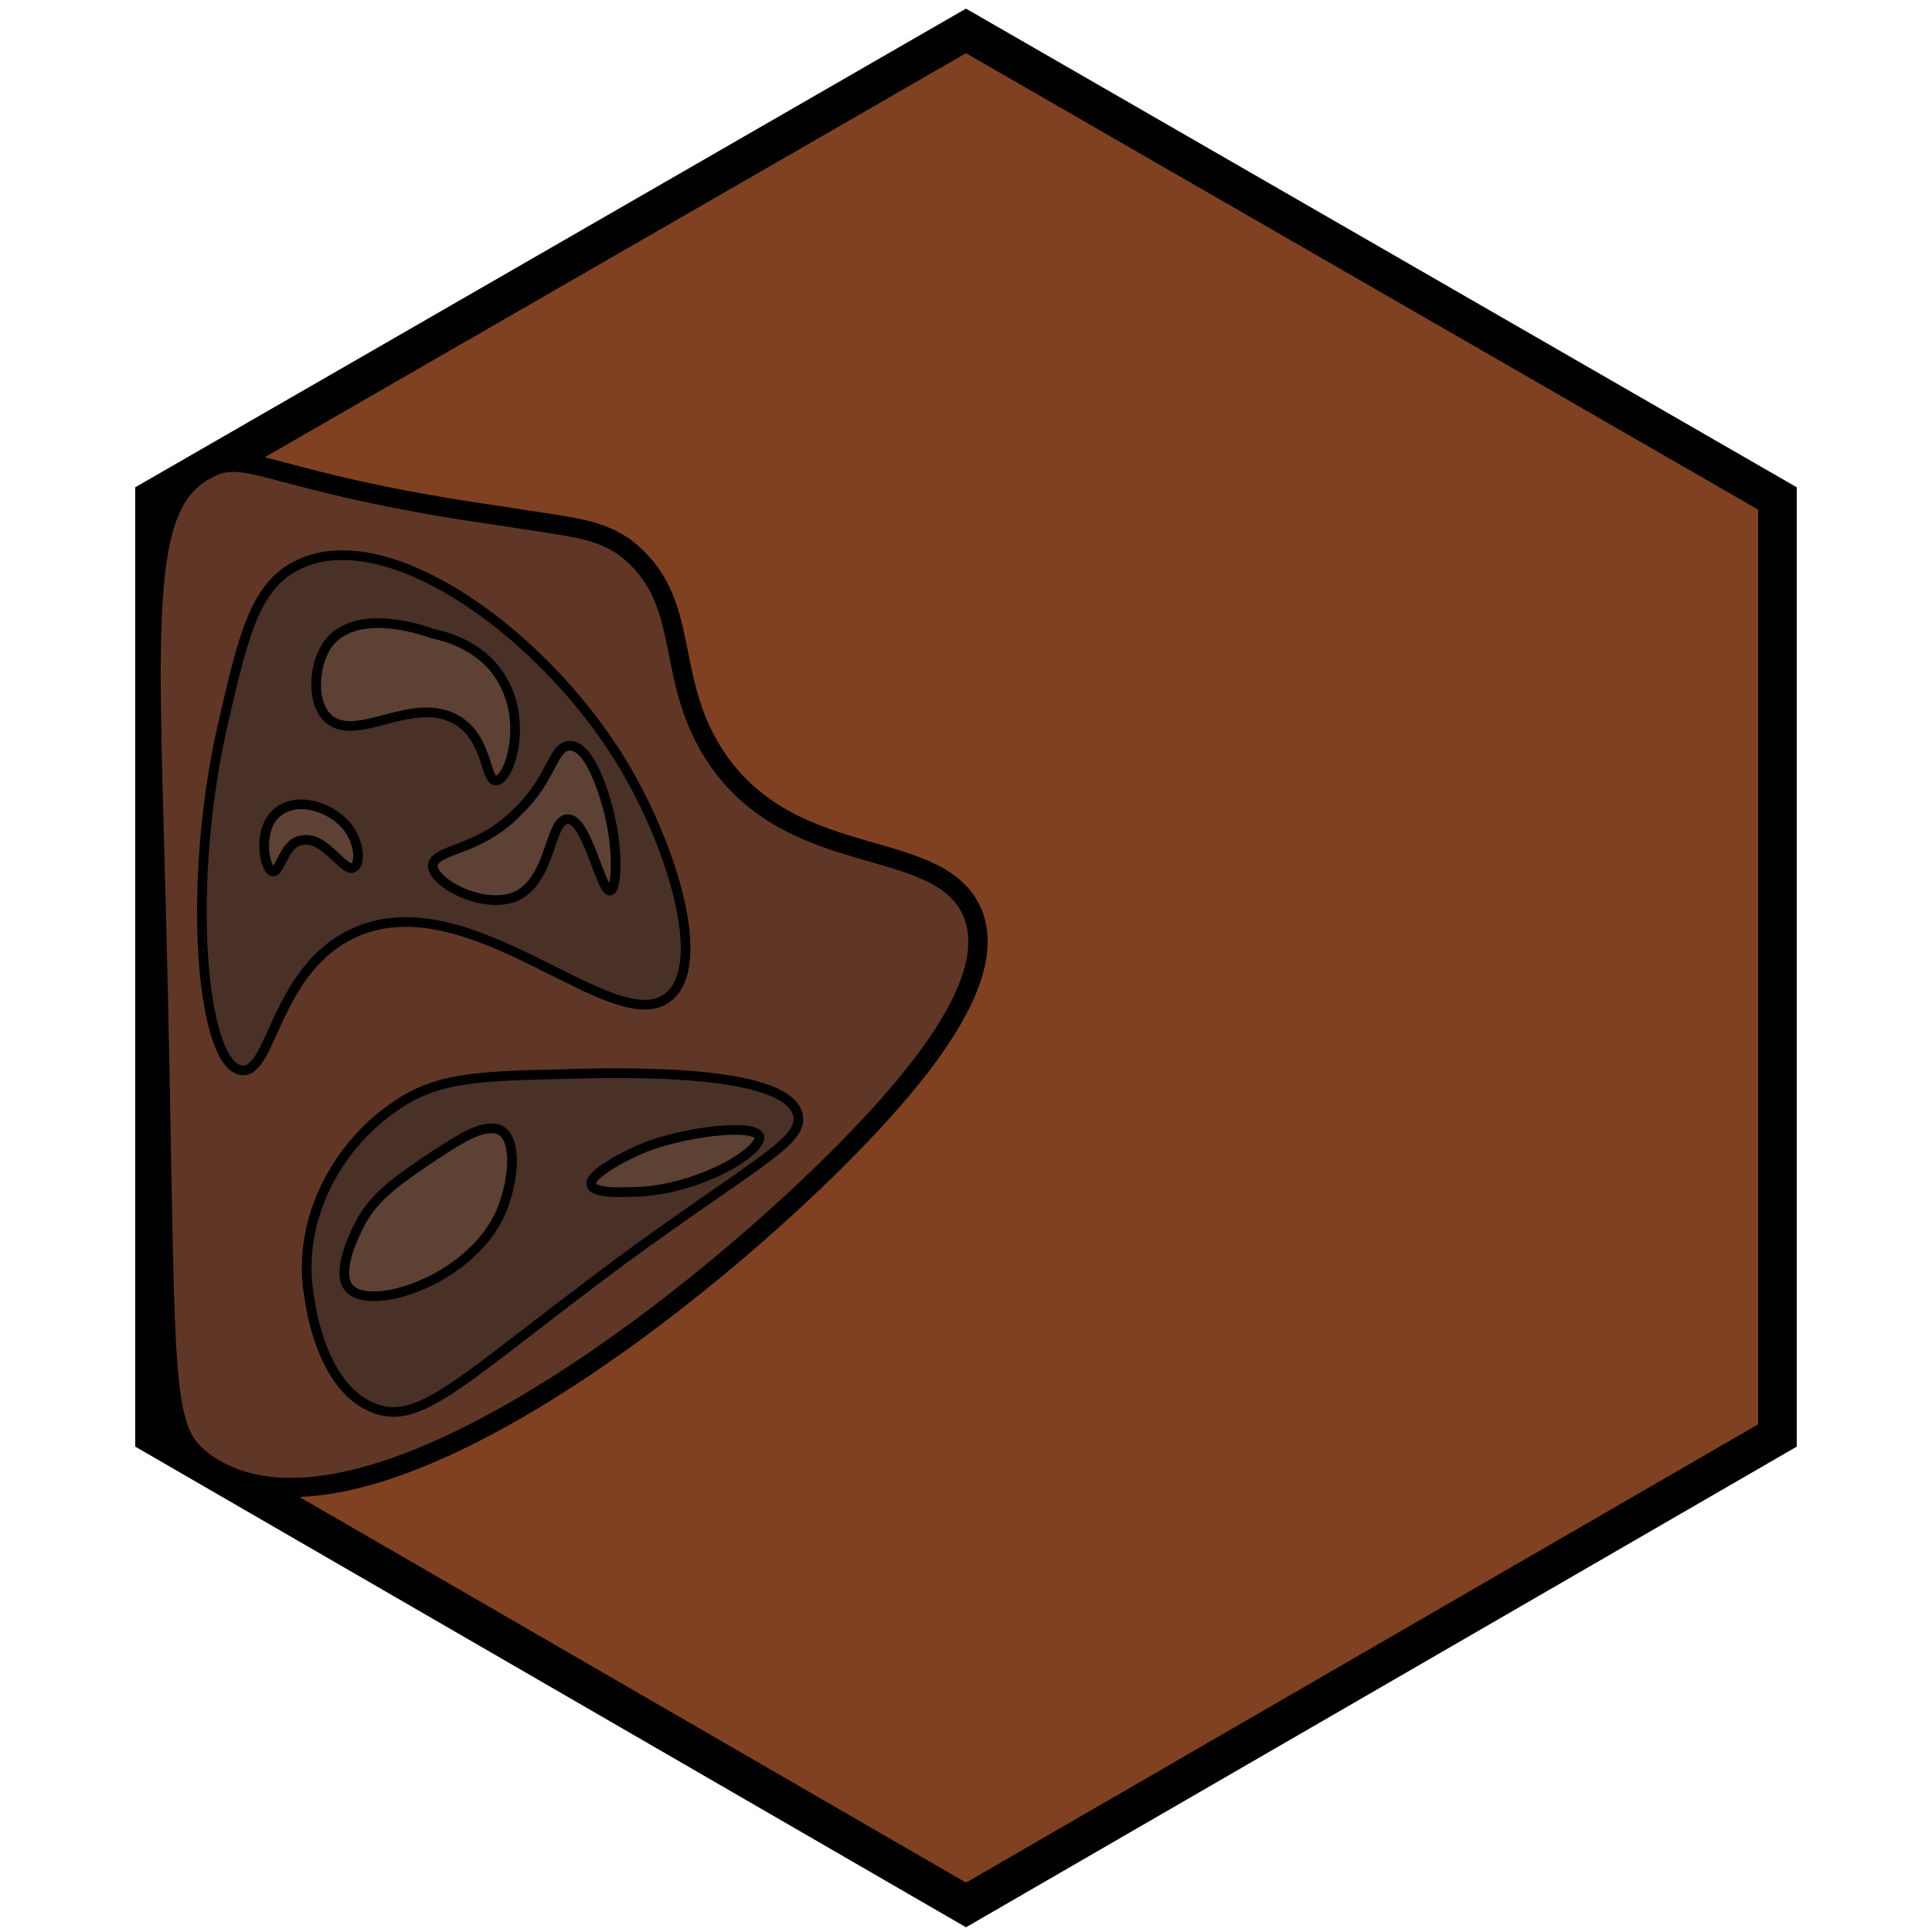
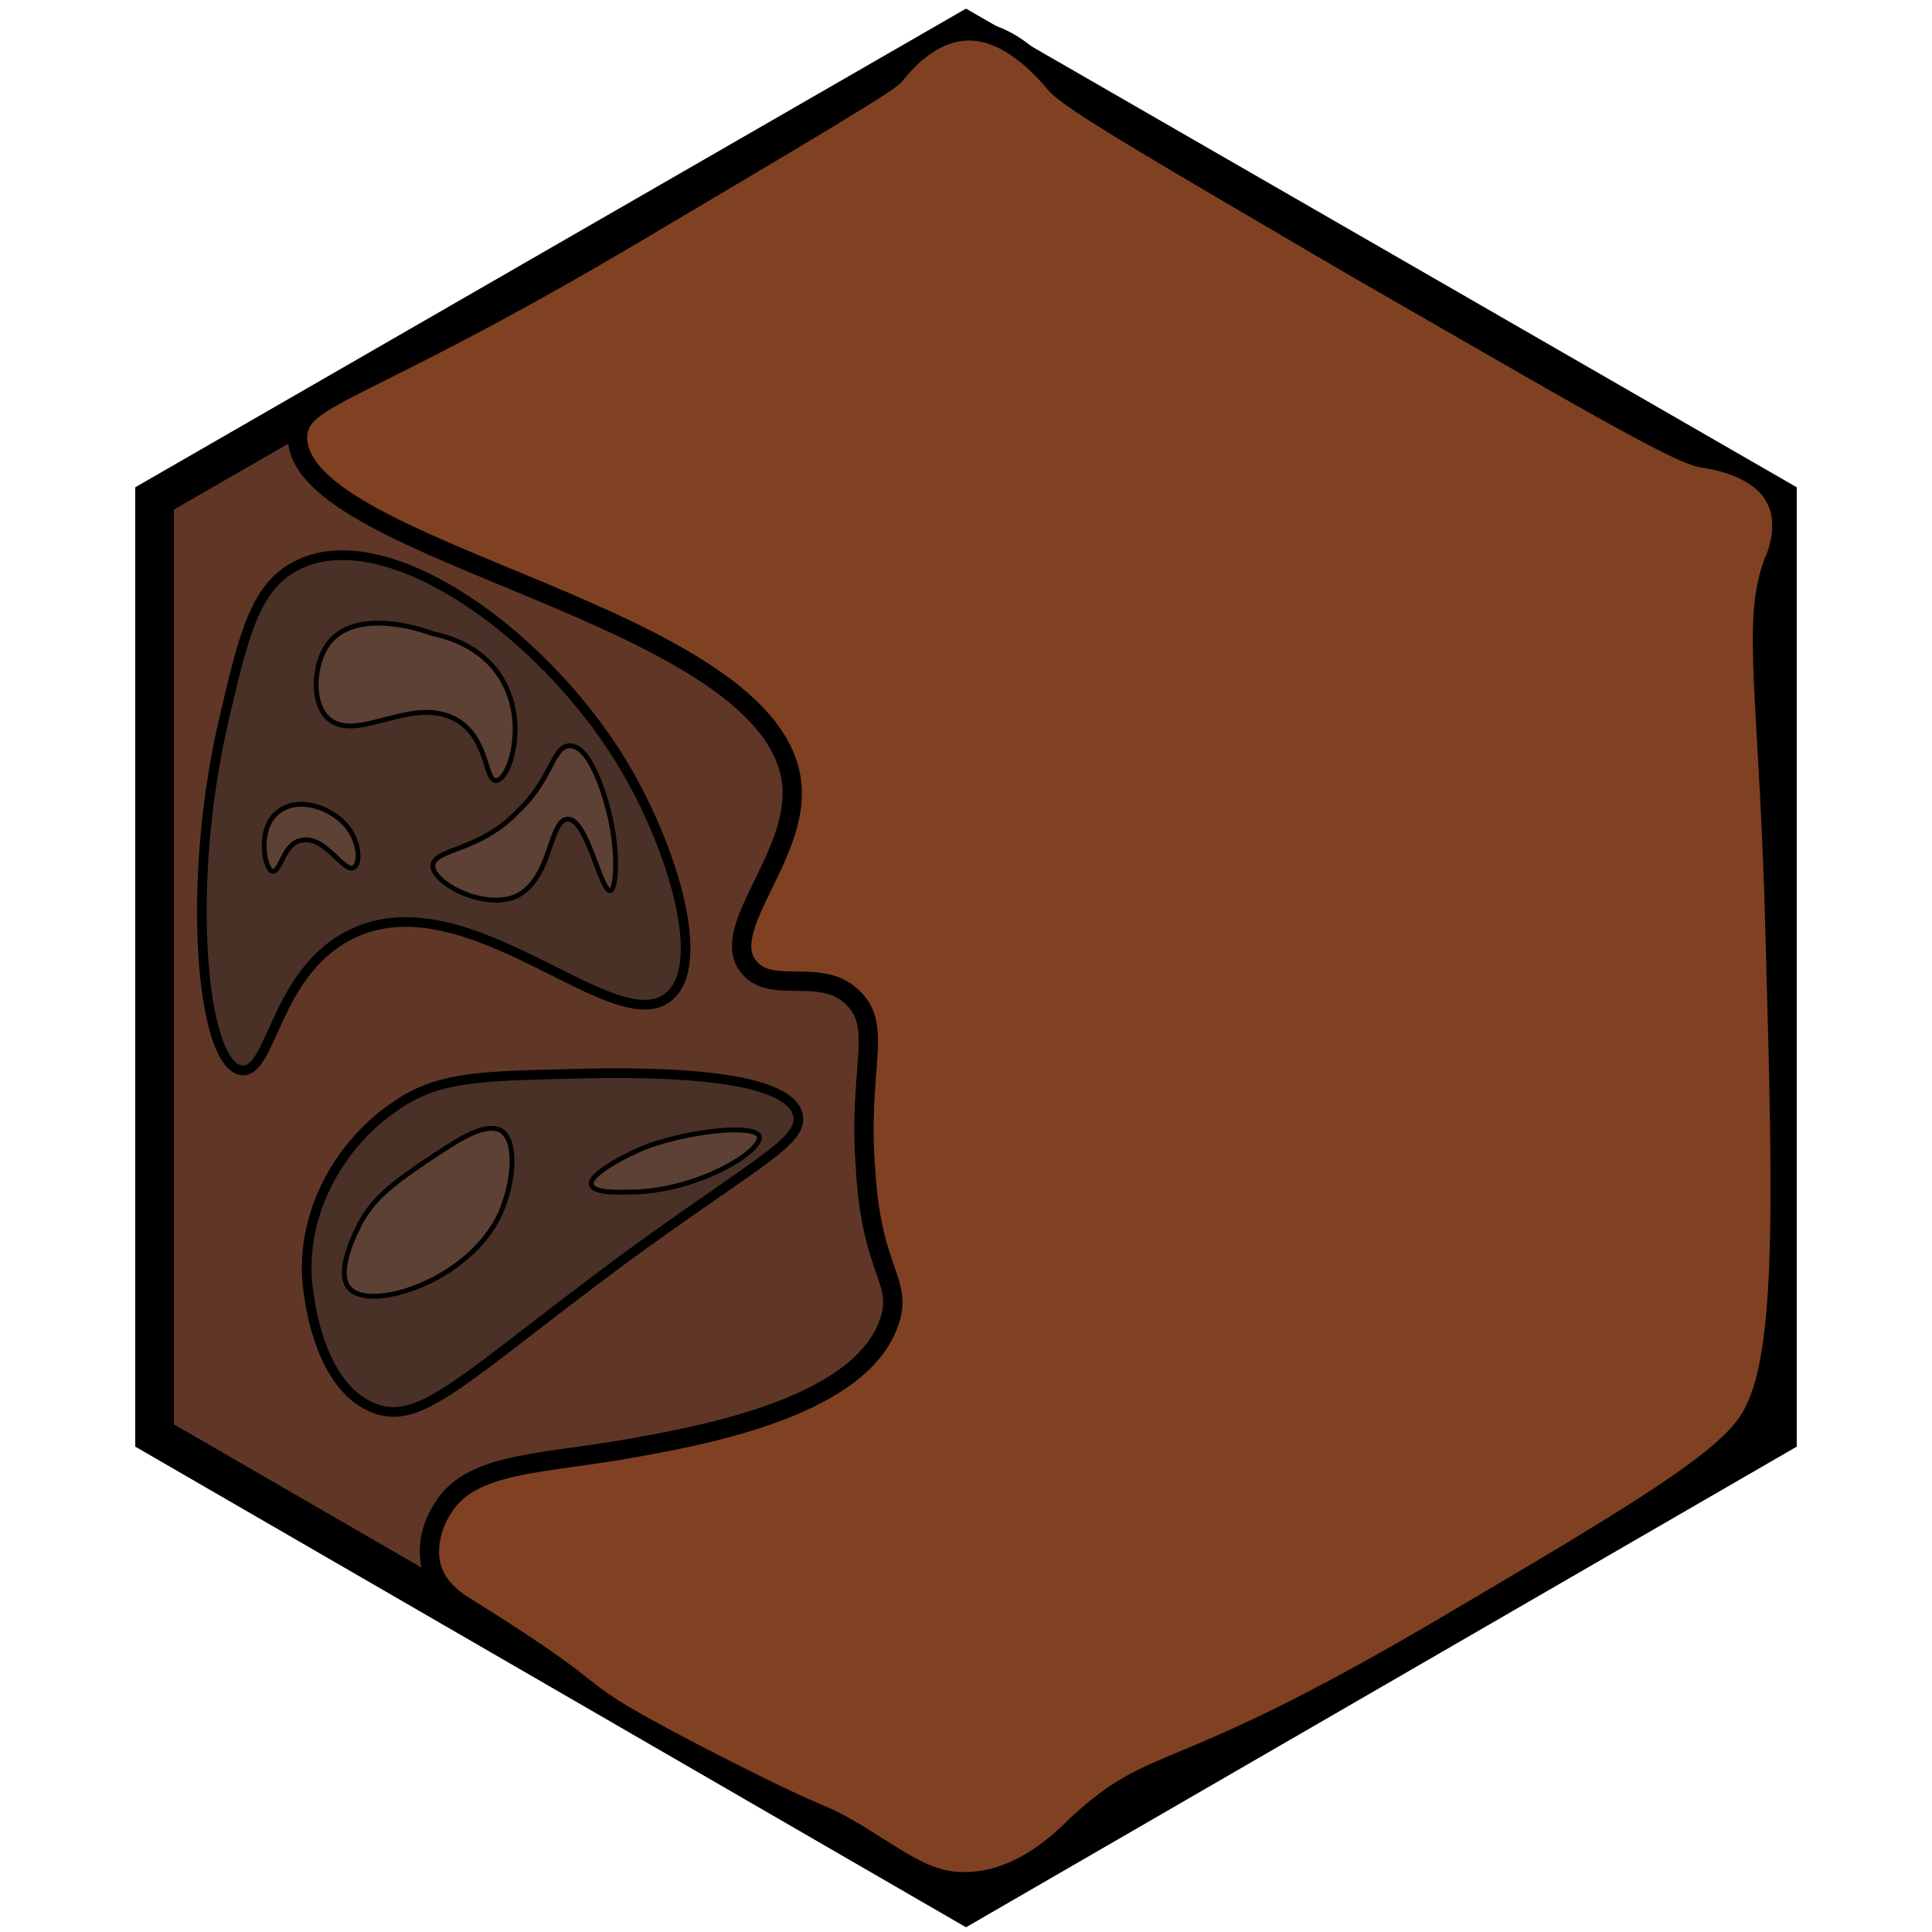
<svg xmlns="http://www.w3.org/2000/svg" version="1.1" id="Ebene_1" x="0px" y="0px" viewBox="0 0 100 100" style="enable-background:new 0 0 100 100;" xml:space="preserve">
  <style type="text/css">
- 	.st0{fill:#804122;stroke:#000000;stroke-width:2;stroke-miterlimit:10;}
- 	.st1{fill:#603726;stroke:#000000;stroke-miterlimit:10;}
- 	.st2{fill:#493127;stroke:#000000;stroke-width:0.5;stroke-miterlimit:10;}
- 	.st3{fill:#5D4135;stroke:#000000;stroke-width:0.5;stroke-miterlimit:10;}
+ 	.st0{fill:#603726;stroke:#000000;stroke-width:2;stroke-miterlimit:10;}
+ 	.st1{fill:#493127;stroke:#000000;stroke-width:0.5;stroke-miterlimit:10;}
+ 	.st2{fill:#5D4135;stroke:#000000;stroke-width:0.25;stroke-miterlimit:10;}
+ 	.st3{fill:#804122;stroke:#000000;stroke-miterlimit:10;}
</style>
  <g id="Ebene_2_00000093860788734264317370000010671531211922489223_">
</g>
  <g id="Ebene_1_00000017510764199299988230000010460311392665681541_">
    <polygon class="st0" points="8,25.8 50,1.6 92,25.8 92,74.3 50,98.6 8,74.3  " />
  </g>
-   <path class="st1" d="M25.9,26.7c-12-1.7-13.1-3.6-15.2-2.4c-3.5,1.8-3,7.8-2.6,23.3c0.6,24,0,26.3,2.5,28.1c8,5.7,26.2-8.8,34-17  c6.5-6.8,6.3-9.8,5.8-11.3c-1.6-4.2-9.1-2.2-13.2-8c-3-4.3-1.2-8.3-4.9-11.1C30.8,27.3,29.6,27.3,25.9,26.7z" />
-   <path class="st2" d="M15.3,29.3c-2.1,1.1-2.7,3.6-3.7,7.9c-2,8.5-1.2,17.9,0.9,18.2c1.6,0.2,1.7-5.2,5.8-7.1  c6-2.8,13.5,5.6,16.3,3.3c2.1-1.7,0.1-7.8-2.1-11.6C28.5,33,20,26.8,15.3,29.3z" />
-   <path class="st2" d="M20.4,57.3c-2.8,1.9-5.1,5.7-4.4,9.8c0.1,0.7,0.7,4.8,3.4,5.8c2.4,0.9,4.5-1.5,12.7-7.6  c7.1-5.2,9.5-6.2,9.2-7.6c-0.6-2.4-9-2.2-12.4-2.1C24.6,55.7,22.5,55.8,20.4,57.3z" />
-   <path class="st3" d="M14.1,45.1c-0.4-0.1-0.8-2.1,0.2-3c1-0.9,2.7-0.4,3.6,0.6c0.7,0.8,0.8,2,0.4,2.2c-0.5,0.3-1.5-1.7-2.7-1.4  C14.7,43.6,14.5,45.2,14.1,45.1z" />
-   <path class="st3" d="M17,33.3c-0.8,1.1-0.9,3.1,0,3.9c1.5,1.3,4.4-1.3,6.7,0.1c1.6,1,1.4,3.2,2,3.1c0.7-0.1,1.6-3,0.3-5.2  c-0.9-1.6-2.6-2.2-3.6-2.4C21.6,32.5,18.4,31.5,17,33.3z" />
-   <path class="st3" d="M22.4,44.8c0,0.9,2.6,2.3,4.3,1.6c1.9-0.9,1.7-4,2.7-4c1,0,1.7,3.8,2.2,3.7c0.3-0.1,0.4-1.9,0-3.7  c-0.1-0.5-0.9-3.8-2.1-3.8c-0.9,0-0.9,1.7-2.7,3.4C24.8,44.1,22.5,43.9,22.4,44.8z" />
-   <path class="st3" d="M21.9,60.2c-1.6,1.1-2.7,1.9-3.4,3.4c-0.3,0.6-1.1,2.4-0.4,3.1c1.1,1.2,6.2-0.4,7.8-3.9c0.7-1.6,0.9-3.8,0-4.3  C25,58.1,23.7,59,21.9,60.2z" />
-   <path class="st3" d="M33.6,59.3c-1.3,0.5-3.1,1.5-3,2c0.1,0.5,1.6,0.4,2,0.4c3.4,0,6.9-2.1,6.7-2.9C39,58.2,35.9,58.5,33.6,59.3z" />
+   <path class="st1" d="M15.3,29.3c-2.1,1.1-2.7,3.6-3.7,7.9c-2,8.5-1.2,17.9,0.9,18.2c1.6,0.2,1.7-5.2,5.8-7.1  c6-2.8,13.5,5.6,16.3,3.3c2.1-1.7,0.1-7.8-2.1-11.6C28.5,33,20,26.8,15.3,29.3z" />
+   <path class="st1" d="M20.4,57.3c-2.8,1.9-5.1,5.7-4.4,9.8c0.1,0.7,0.7,4.8,3.4,5.8c2.4,0.9,4.5-1.5,12.7-7.6  c7.1-5.2,9.5-6.2,9.2-7.6c-0.6-2.4-9-2.2-12.4-2.1C24.6,55.7,22.5,55.8,20.4,57.3z" />
+   <path class="st2" d="M14.1,45.1c-0.4-0.1-0.8-2.1,0.2-3s2.7-0.4,3.6,0.6c0.7,0.8,0.8,2,0.4,2.2c-0.5,0.3-1.5-1.7-2.7-1.4  C14.7,43.6,14.5,45.2,14.1,45.1z" />
+   <path class="st2" d="M17,33.3c-0.8,1.1-0.9,3.1,0,3.9c1.5,1.3,4.4-1.3,6.7,0.1c1.6,1,1.4,3.2,2,3.1c0.7-0.1,1.6-3,0.3-5.2  c-0.9-1.6-2.6-2.2-3.6-2.4C21.6,32.5,18.4,31.5,17,33.3z" />
+   <path class="st2" d="M22.4,44.8c0,0.9,2.6,2.3,4.3,1.6c1.9-0.9,1.7-4,2.7-4s1.7,3.8,2.2,3.7c0.3-0.1,0.4-1.9,0-3.7  c-0.1-0.5-0.9-3.8-2.1-3.8c-0.9,0-0.9,1.7-2.7,3.4C24.8,44.1,22.5,43.9,22.4,44.8z" />
+   <path class="st2" d="M21.9,60.2c-1.6,1.1-2.7,1.9-3.4,3.4c-0.3,0.6-1.1,2.4-0.4,3.1c1.1,1.2,6.2-0.4,7.8-3.9c0.7-1.6,0.9-3.8,0-4.3  C25,58.1,23.7,59,21.9,60.2z" />
+   <path class="st2" d="M33.6,59.3c-1.3,0.5-3.1,1.5-3,2s1.6,0.4,2,0.4c3.4,0,6.9-2.1,6.7-2.9C39,58.2,35.9,58.5,33.6,59.3z" />
+   <path class="st3" d="M15.4,22.6c-0.1,6.1,25.1,9.2,25.6,18.2c0.2,3.7-3.9,7.4-2.2,9.3c1.2,1.4,3.8-0.1,5.4,1.6  c1.5,1.5,0.2,3.7,0.6,8.8c0.3,5.4,2,5.8,1.2,8c-1.5,4.2-9.1,5.7-13,6.4c-4.8,0.9-8.6,0.7-10.1,3.2c-0.2,0.3-0.9,1.5-0.6,2.9  c0.3,1.3,1.5,2,2,2.3c8.5,5.3,4,3.5,12.1,7.7c7,3.6,5.6,2.5,8.1,4c2.4,1.5,3.6,2.4,5.4,2.4c2.8,0,4.9-2,5.8-2.9  c4.3-4,4.7-1.8,19.4-10.5c9.5-5.6,14.2-8.4,15.5-10.6c1.8-3,1.7-10.1,1.3-24.3c-0.3-12.9-1.3-16.8-0.1-20c0.2-0.4,0.8-2,0.1-3.3  c-0.8-1.6-3.1-2-3.8-2.1c-1.3-0.2-6.9-3.5-18.2-10C60.2,8,55.3,5.2,54.6,4.3C54,3.6,52.2,1.5,50,1.6c-1.9,0.1-3.2,1.7-3.7,2.3  C46,4.3,41.6,6.9,33,12C18.5,20.6,15.5,20.4,15.4,22.6z" />
</svg>
